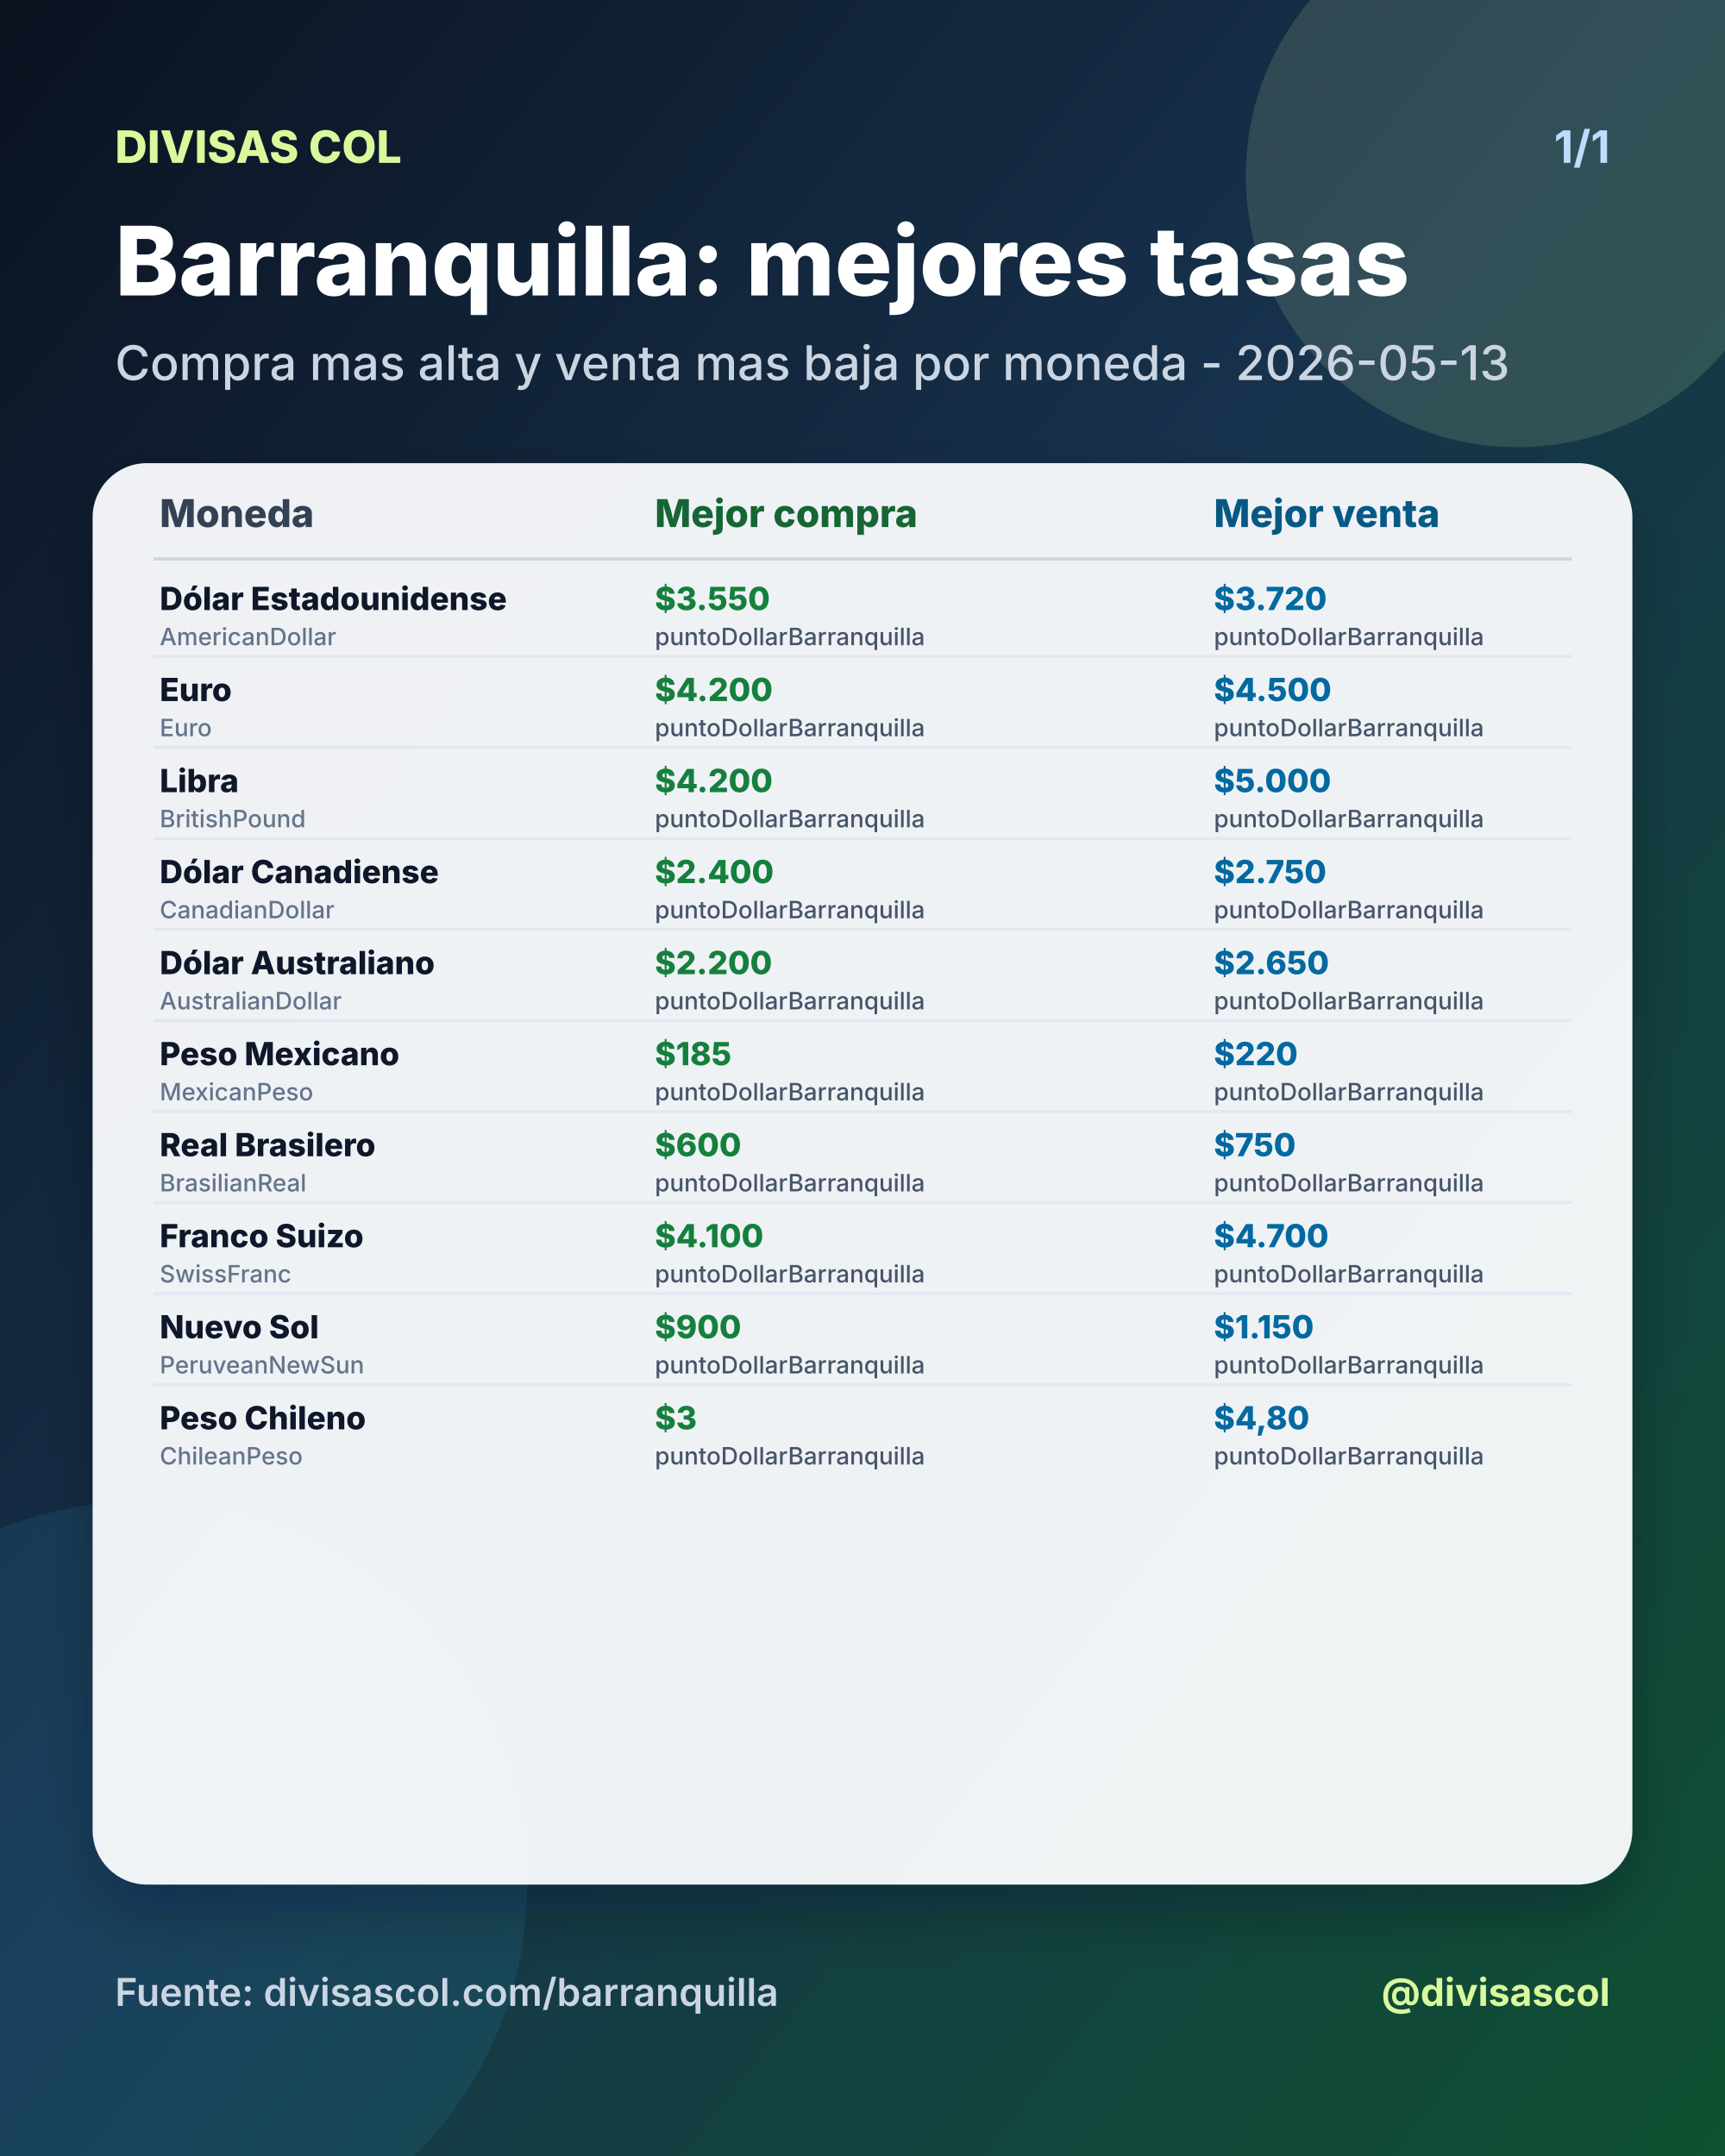
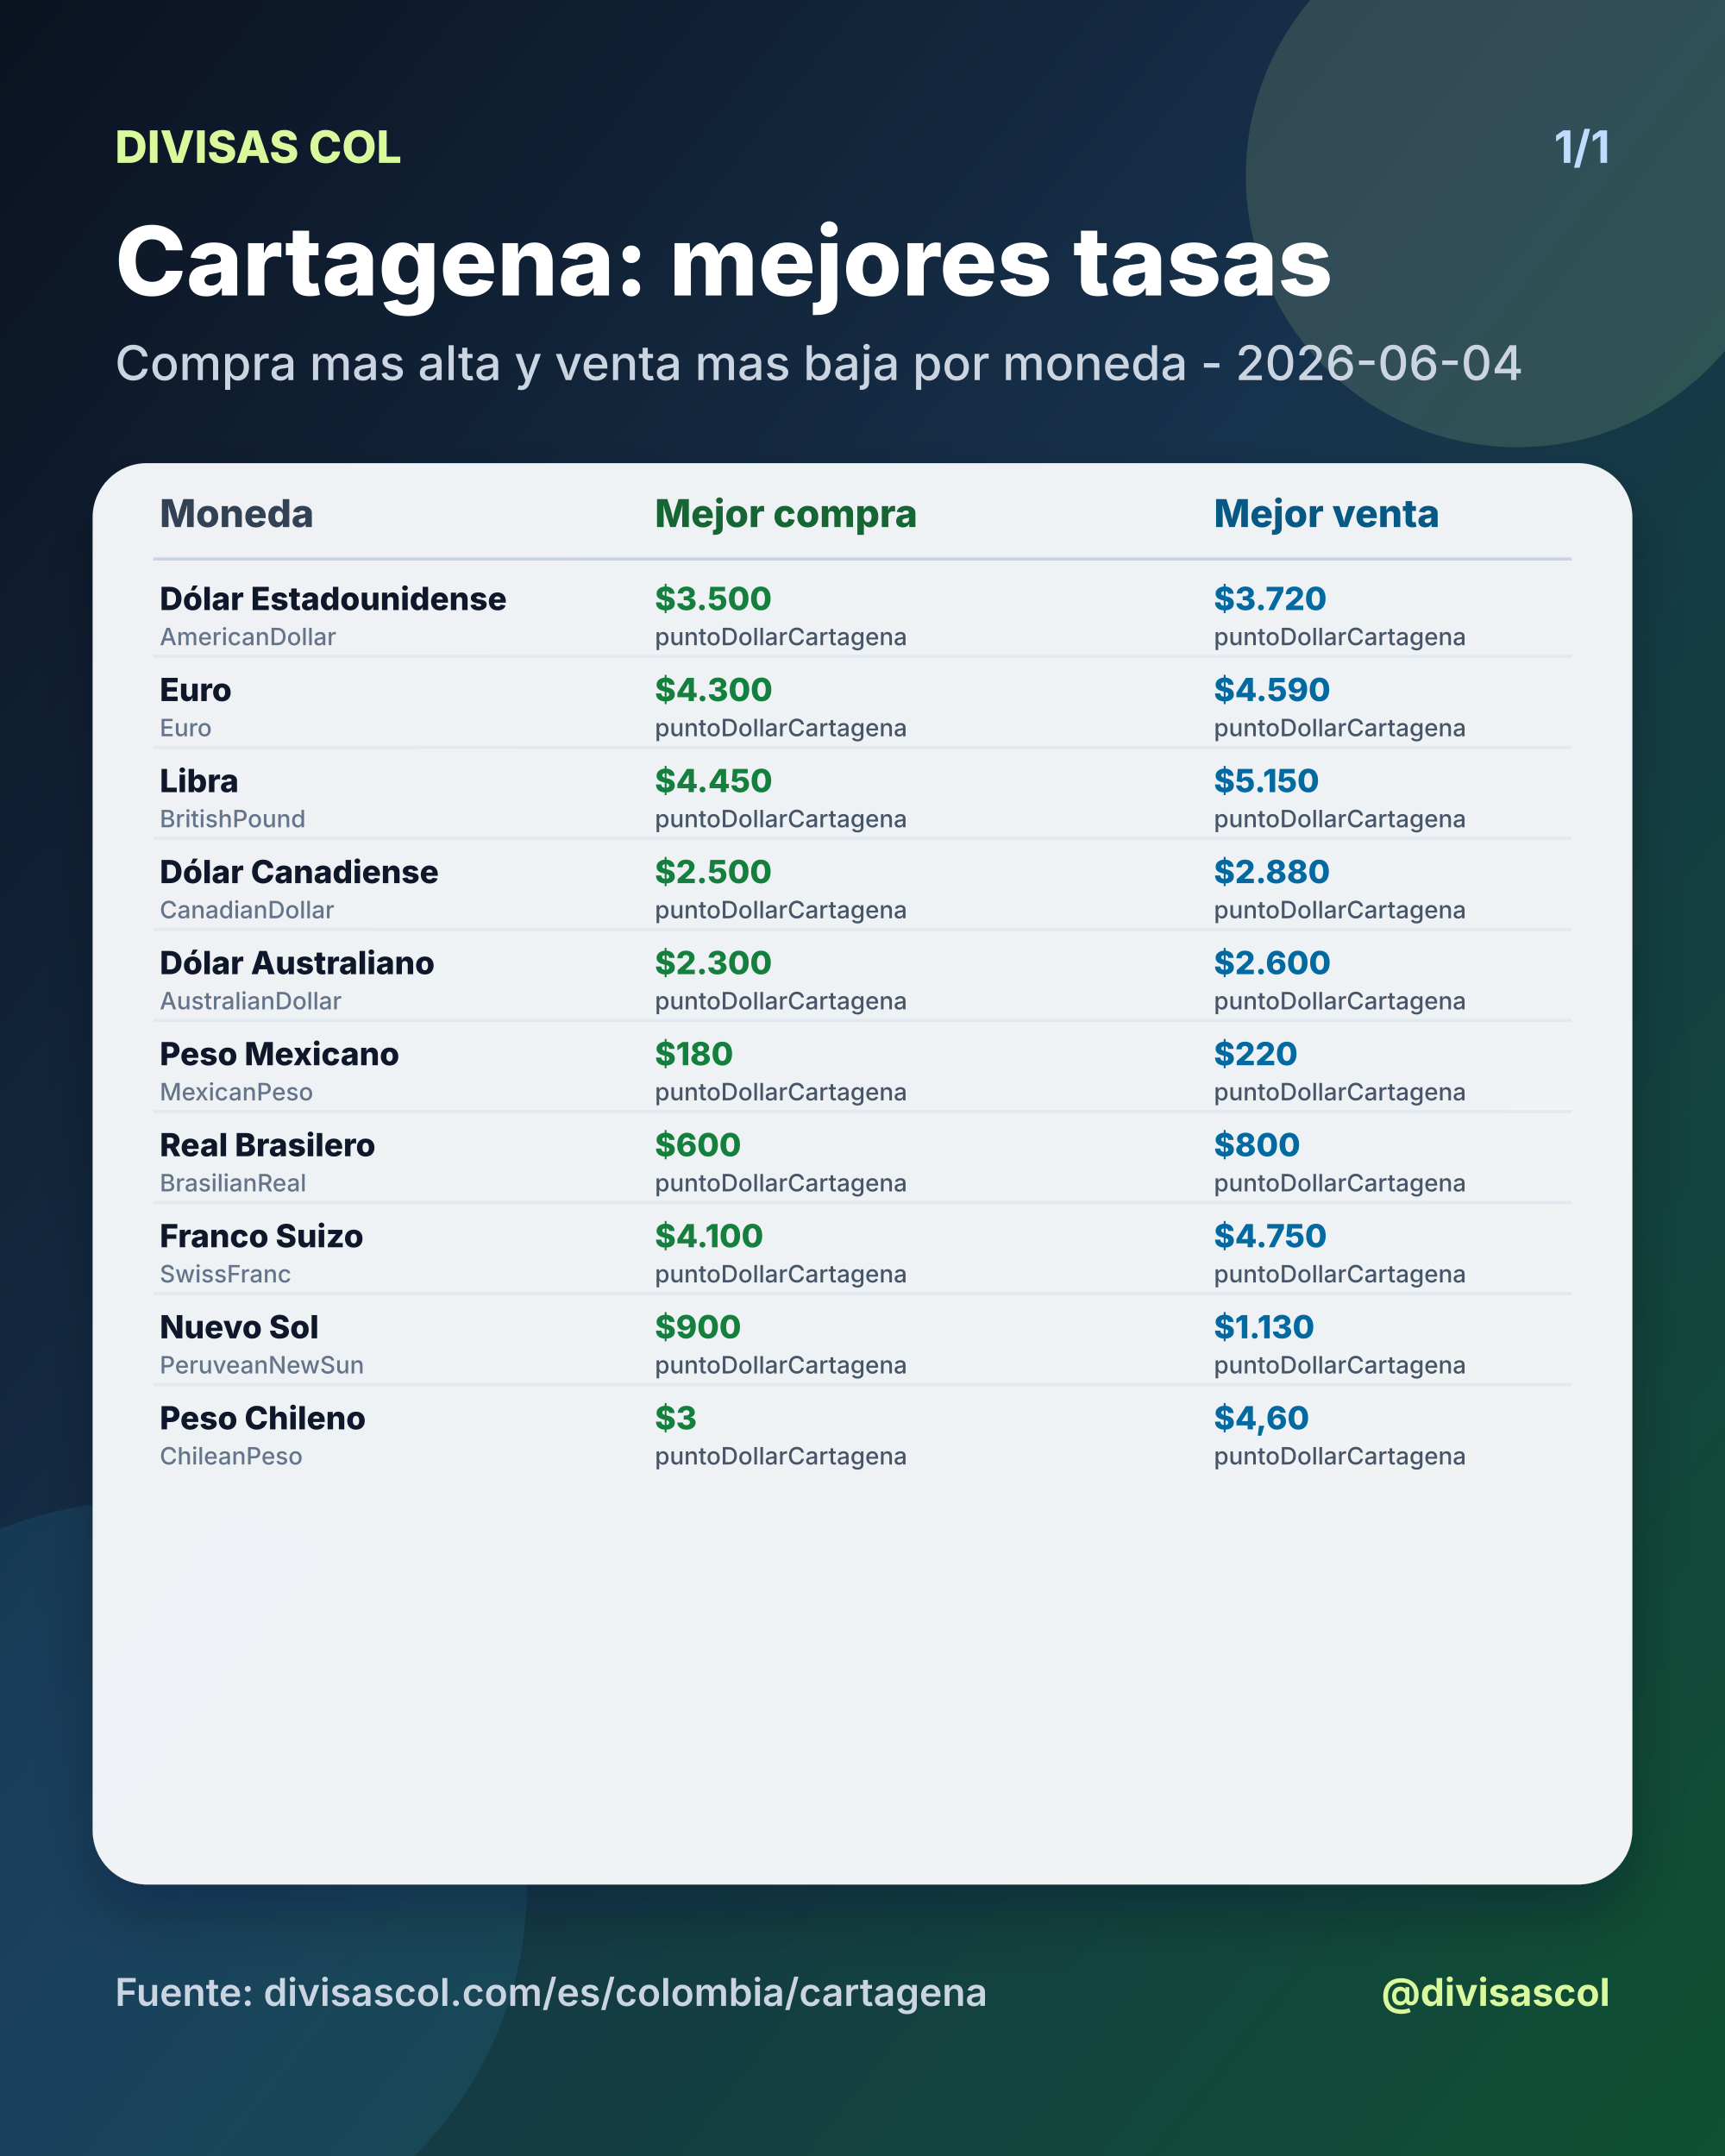
<svg xmlns="http://www.w3.org/2000/svg" width="1080" height="1350" viewBox="0 0 1080 1350">
  <defs>
    <linearGradient id="bg" x1="0" y1="0" x2="1" y2="1">
      <stop offset="0%" stop-color="#0b1220" />
      <stop offset="46%" stop-color="#17324d" />
      <stop offset="100%" stop-color="#0f5132" />
    </linearGradient>
    <filter id="shadow" x="-20%" y="-20%" width="140%" height="140%">
      <feDropShadow dx="0" dy="18" stdDeviation="18" flood-color="#020617" flood-opacity="0.28" />
    </filter>
  </defs>
  <rect width="1080" height="1350" fill="url(#bg)" />
  <circle cx="950" cy="110" r="170" fill="#d9f99d" opacity="0.14" />
  <circle cx="90" cy="1180" r="240" fill="#38bdf8" opacity="0.10" />
  <text x="72" y="102" fill="#d9f99d" font-size="28" font-family="Inter, Arial, sans-serif" font-weight="800" text-anchor="start">DIVISAS COL</text>
  <text x="1008" y="102" fill="#bfdbfe" font-size="28" font-family="Inter, Arial, sans-serif" font-weight="700" text-anchor="end">1/1</text>
-   <text x="72" y="185" fill="#ffffff" font-size="60" font-family="Inter, Arial, sans-serif" font-weight="800" text-anchor="start">Barranquilla: mejores tasas</text>
-   <text x="72" y="238" fill="#cbd5e1" font-size="30" font-family="Inter, Arial, sans-serif" font-weight="500" text-anchor="start">Compra mas alta y venta mas baja por moneda - 2026-05-13</text>
+   <text x="72" y="185" fill="#ffffff" font-size="60" font-family="Inter, Arial, sans-serif" font-weight="800" text-anchor="start">Cartagena: mejores tasas</text>
+   <text x="72" y="238" fill="#cbd5e1" font-size="30" font-family="Inter, Arial, sans-serif" font-weight="500" text-anchor="start">Compra mas alta y venta mas baja por moneda - 2026-06-04</text>
  <rect x="58" y="290" width="964" height="890" rx="34" fill="#f8fafc" opacity="0.96" filter="url(#shadow)" />
  <text x="100" y="330" fill="#334155" font-size="24" font-family="Inter, Arial, sans-serif" font-weight="800" text-anchor="start">Moneda</text>
  <text x="410" y="330" fill="#166534" font-size="24" font-family="Inter, Arial, sans-serif" font-weight="800" text-anchor="start">Mejor compra</text>
  <text x="760" y="330" fill="#075985" font-size="24" font-family="Inter, Arial, sans-serif" font-weight="800" text-anchor="start">Mejor venta</text>
  <line x1="96" y1="350" x2="984" y2="350" stroke="#cbd5e1" stroke-width="2" />
  <text x="100" y="382" fill="#0f172a" font-size="20" font-family="Inter, Arial, sans-serif" font-weight="800" text-anchor="start">Dólar Estadounidense</text>
  <text x="100" y="404" fill="#64748b" font-size="15" font-family="Inter, Arial, sans-serif" font-weight="500" text-anchor="start">AmericanDollar</text>
-   <text x="410" y="382" fill="#15803d" font-size="20" font-family="Inter, Arial, sans-serif" font-weight="800" text-anchor="start">$3.550</text>
-   <text x="410" y="404" fill="#475569" font-size="15" font-family="Inter, Arial, sans-serif" font-weight="500" text-anchor="start">puntoDollarBarranquilla</text>
+   <text x="410" y="382" fill="#15803d" font-size="20" font-family="Inter, Arial, sans-serif" font-weight="800" text-anchor="start">$3.500</text>
+   <text x="410" y="404" fill="#475569" font-size="15" font-family="Inter, Arial, sans-serif" font-weight="500" text-anchor="start">puntoDollarCartagena</text>
  <text x="760" y="382" fill="#0369a1" font-size="20" font-family="Inter, Arial, sans-serif" font-weight="800" text-anchor="start">$3.720</text>
-   <text x="760" y="404" fill="#475569" font-size="15" font-family="Inter, Arial, sans-serif" font-weight="500" text-anchor="start">puntoDollarBarranquilla</text>
+   <text x="760" y="404" fill="#475569" font-size="15" font-family="Inter, Arial, sans-serif" font-weight="500" text-anchor="start">puntoDollarCartagena</text>
  <line x1="96" y1="411" x2="984" y2="411" stroke="#e2e8f0" stroke-width="2" />
  <text x="100" y="439" fill="#0f172a" font-size="20" font-family="Inter, Arial, sans-serif" font-weight="800" text-anchor="start">Euro</text>
  <text x="100" y="461" fill="#64748b" font-size="15" font-family="Inter, Arial, sans-serif" font-weight="500" text-anchor="start">Euro</text>
-   <text x="410" y="439" fill="#15803d" font-size="20" font-family="Inter, Arial, sans-serif" font-weight="800" text-anchor="start">$4.200</text>
-   <text x="410" y="461" fill="#475569" font-size="15" font-family="Inter, Arial, sans-serif" font-weight="500" text-anchor="start">puntoDollarBarranquilla</text>
-   <text x="760" y="439" fill="#0369a1" font-size="20" font-family="Inter, Arial, sans-serif" font-weight="800" text-anchor="start">$4.500</text>
-   <text x="760" y="461" fill="#475569" font-size="15" font-family="Inter, Arial, sans-serif" font-weight="500" text-anchor="start">puntoDollarBarranquilla</text>
+   <text x="410" y="439" fill="#15803d" font-size="20" font-family="Inter, Arial, sans-serif" font-weight="800" text-anchor="start">$4.300</text>
+   <text x="410" y="461" fill="#475569" font-size="15" font-family="Inter, Arial, sans-serif" font-weight="500" text-anchor="start">puntoDollarCartagena</text>
+   <text x="760" y="439" fill="#0369a1" font-size="20" font-family="Inter, Arial, sans-serif" font-weight="800" text-anchor="start">$4.590</text>
+   <text x="760" y="461" fill="#475569" font-size="15" font-family="Inter, Arial, sans-serif" font-weight="500" text-anchor="start">puntoDollarCartagena</text>
  <line x1="96" y1="468" x2="984" y2="468" stroke="#e2e8f0" stroke-width="2" />
  <text x="100" y="496" fill="#0f172a" font-size="20" font-family="Inter, Arial, sans-serif" font-weight="800" text-anchor="start">Libra</text>
  <text x="100" y="518" fill="#64748b" font-size="15" font-family="Inter, Arial, sans-serif" font-weight="500" text-anchor="start">BritishPound</text>
-   <text x="410" y="496" fill="#15803d" font-size="20" font-family="Inter, Arial, sans-serif" font-weight="800" text-anchor="start">$4.200</text>
-   <text x="410" y="518" fill="#475569" font-size="15" font-family="Inter, Arial, sans-serif" font-weight="500" text-anchor="start">puntoDollarBarranquilla</text>
-   <text x="760" y="496" fill="#0369a1" font-size="20" font-family="Inter, Arial, sans-serif" font-weight="800" text-anchor="start">$5.000</text>
-   <text x="760" y="518" fill="#475569" font-size="15" font-family="Inter, Arial, sans-serif" font-weight="500" text-anchor="start">puntoDollarBarranquilla</text>
+   <text x="410" y="496" fill="#15803d" font-size="20" font-family="Inter, Arial, sans-serif" font-weight="800" text-anchor="start">$4.450</text>
+   <text x="410" y="518" fill="#475569" font-size="15" font-family="Inter, Arial, sans-serif" font-weight="500" text-anchor="start">puntoDollarCartagena</text>
+   <text x="760" y="496" fill="#0369a1" font-size="20" font-family="Inter, Arial, sans-serif" font-weight="800" text-anchor="start">$5.150</text>
+   <text x="760" y="518" fill="#475569" font-size="15" font-family="Inter, Arial, sans-serif" font-weight="500" text-anchor="start">puntoDollarCartagena</text>
  <line x1="96" y1="525" x2="984" y2="525" stroke="#e2e8f0" stroke-width="2" />
  <text x="100" y="553" fill="#0f172a" font-size="20" font-family="Inter, Arial, sans-serif" font-weight="800" text-anchor="start">Dólar Canadiense</text>
  <text x="100" y="575" fill="#64748b" font-size="15" font-family="Inter, Arial, sans-serif" font-weight="500" text-anchor="start">CanadianDollar</text>
-   <text x="410" y="553" fill="#15803d" font-size="20" font-family="Inter, Arial, sans-serif" font-weight="800" text-anchor="start">$2.400</text>
-   <text x="410" y="575" fill="#475569" font-size="15" font-family="Inter, Arial, sans-serif" font-weight="500" text-anchor="start">puntoDollarBarranquilla</text>
-   <text x="760" y="553" fill="#0369a1" font-size="20" font-family="Inter, Arial, sans-serif" font-weight="800" text-anchor="start">$2.750</text>
-   <text x="760" y="575" fill="#475569" font-size="15" font-family="Inter, Arial, sans-serif" font-weight="500" text-anchor="start">puntoDollarBarranquilla</text>
+   <text x="410" y="553" fill="#15803d" font-size="20" font-family="Inter, Arial, sans-serif" font-weight="800" text-anchor="start">$2.500</text>
+   <text x="410" y="575" fill="#475569" font-size="15" font-family="Inter, Arial, sans-serif" font-weight="500" text-anchor="start">puntoDollarCartagena</text>
+   <text x="760" y="553" fill="#0369a1" font-size="20" font-family="Inter, Arial, sans-serif" font-weight="800" text-anchor="start">$2.880</text>
+   <text x="760" y="575" fill="#475569" font-size="15" font-family="Inter, Arial, sans-serif" font-weight="500" text-anchor="start">puntoDollarCartagena</text>
  <line x1="96" y1="582" x2="984" y2="582" stroke="#e2e8f0" stroke-width="2" />
  <text x="100" y="610" fill="#0f172a" font-size="20" font-family="Inter, Arial, sans-serif" font-weight="800" text-anchor="start">Dólar Australiano</text>
  <text x="100" y="632" fill="#64748b" font-size="15" font-family="Inter, Arial, sans-serif" font-weight="500" text-anchor="start">AustralianDollar</text>
-   <text x="410" y="610" fill="#15803d" font-size="20" font-family="Inter, Arial, sans-serif" font-weight="800" text-anchor="start">$2.200</text>
-   <text x="410" y="632" fill="#475569" font-size="15" font-family="Inter, Arial, sans-serif" font-weight="500" text-anchor="start">puntoDollarBarranquilla</text>
-   <text x="760" y="610" fill="#0369a1" font-size="20" font-family="Inter, Arial, sans-serif" font-weight="800" text-anchor="start">$2.650</text>
-   <text x="760" y="632" fill="#475569" font-size="15" font-family="Inter, Arial, sans-serif" font-weight="500" text-anchor="start">puntoDollarBarranquilla</text>
+   <text x="410" y="610" fill="#15803d" font-size="20" font-family="Inter, Arial, sans-serif" font-weight="800" text-anchor="start">$2.300</text>
+   <text x="410" y="632" fill="#475569" font-size="15" font-family="Inter, Arial, sans-serif" font-weight="500" text-anchor="start">puntoDollarCartagena</text>
+   <text x="760" y="610" fill="#0369a1" font-size="20" font-family="Inter, Arial, sans-serif" font-weight="800" text-anchor="start">$2.600</text>
+   <text x="760" y="632" fill="#475569" font-size="15" font-family="Inter, Arial, sans-serif" font-weight="500" text-anchor="start">puntoDollarCartagena</text>
  <line x1="96" y1="639" x2="984" y2="639" stroke="#e2e8f0" stroke-width="2" />
  <text x="100" y="667" fill="#0f172a" font-size="20" font-family="Inter, Arial, sans-serif" font-weight="800" text-anchor="start">Peso Mexicano</text>
  <text x="100" y="689" fill="#64748b" font-size="15" font-family="Inter, Arial, sans-serif" font-weight="500" text-anchor="start">MexicanPeso</text>
-   <text x="410" y="667" fill="#15803d" font-size="20" font-family="Inter, Arial, sans-serif" font-weight="800" text-anchor="start">$185</text>
-   <text x="410" y="689" fill="#475569" font-size="15" font-family="Inter, Arial, sans-serif" font-weight="500" text-anchor="start">puntoDollarBarranquilla</text>
+   <text x="410" y="667" fill="#15803d" font-size="20" font-family="Inter, Arial, sans-serif" font-weight="800" text-anchor="start">$180</text>
+   <text x="410" y="689" fill="#475569" font-size="15" font-family="Inter, Arial, sans-serif" font-weight="500" text-anchor="start">puntoDollarCartagena</text>
  <text x="760" y="667" fill="#0369a1" font-size="20" font-family="Inter, Arial, sans-serif" font-weight="800" text-anchor="start">$220</text>
-   <text x="760" y="689" fill="#475569" font-size="15" font-family="Inter, Arial, sans-serif" font-weight="500" text-anchor="start">puntoDollarBarranquilla</text>
+   <text x="760" y="689" fill="#475569" font-size="15" font-family="Inter, Arial, sans-serif" font-weight="500" text-anchor="start">puntoDollarCartagena</text>
  <line x1="96" y1="696" x2="984" y2="696" stroke="#e2e8f0" stroke-width="2" />
  <text x="100" y="724" fill="#0f172a" font-size="20" font-family="Inter, Arial, sans-serif" font-weight="800" text-anchor="start">Real Brasilero</text>
  <text x="100" y="746" fill="#64748b" font-size="15" font-family="Inter, Arial, sans-serif" font-weight="500" text-anchor="start">BrasilianReal</text>
  <text x="410" y="724" fill="#15803d" font-size="20" font-family="Inter, Arial, sans-serif" font-weight="800" text-anchor="start">$600</text>
-   <text x="410" y="746" fill="#475569" font-size="15" font-family="Inter, Arial, sans-serif" font-weight="500" text-anchor="start">puntoDollarBarranquilla</text>
-   <text x="760" y="724" fill="#0369a1" font-size="20" font-family="Inter, Arial, sans-serif" font-weight="800" text-anchor="start">$750</text>
-   <text x="760" y="746" fill="#475569" font-size="15" font-family="Inter, Arial, sans-serif" font-weight="500" text-anchor="start">puntoDollarBarranquilla</text>
+   <text x="410" y="746" fill="#475569" font-size="15" font-family="Inter, Arial, sans-serif" font-weight="500" text-anchor="start">puntoDollarCartagena</text>
+   <text x="760" y="724" fill="#0369a1" font-size="20" font-family="Inter, Arial, sans-serif" font-weight="800" text-anchor="start">$800</text>
+   <text x="760" y="746" fill="#475569" font-size="15" font-family="Inter, Arial, sans-serif" font-weight="500" text-anchor="start">puntoDollarCartagena</text>
  <line x1="96" y1="753" x2="984" y2="753" stroke="#e2e8f0" stroke-width="2" />
  <text x="100" y="781" fill="#0f172a" font-size="20" font-family="Inter, Arial, sans-serif" font-weight="800" text-anchor="start">Franco Suizo</text>
  <text x="100" y="803" fill="#64748b" font-size="15" font-family="Inter, Arial, sans-serif" font-weight="500" text-anchor="start">SwissFranc</text>
  <text x="410" y="781" fill="#15803d" font-size="20" font-family="Inter, Arial, sans-serif" font-weight="800" text-anchor="start">$4.100</text>
-   <text x="410" y="803" fill="#475569" font-size="15" font-family="Inter, Arial, sans-serif" font-weight="500" text-anchor="start">puntoDollarBarranquilla</text>
-   <text x="760" y="781" fill="#0369a1" font-size="20" font-family="Inter, Arial, sans-serif" font-weight="800" text-anchor="start">$4.700</text>
-   <text x="760" y="803" fill="#475569" font-size="15" font-family="Inter, Arial, sans-serif" font-weight="500" text-anchor="start">puntoDollarBarranquilla</text>
+   <text x="410" y="803" fill="#475569" font-size="15" font-family="Inter, Arial, sans-serif" font-weight="500" text-anchor="start">puntoDollarCartagena</text>
+   <text x="760" y="781" fill="#0369a1" font-size="20" font-family="Inter, Arial, sans-serif" font-weight="800" text-anchor="start">$4.750</text>
+   <text x="760" y="803" fill="#475569" font-size="15" font-family="Inter, Arial, sans-serif" font-weight="500" text-anchor="start">puntoDollarCartagena</text>
  <line x1="96" y1="810" x2="984" y2="810" stroke="#e2e8f0" stroke-width="2" />
  <text x="100" y="838" fill="#0f172a" font-size="20" font-family="Inter, Arial, sans-serif" font-weight="800" text-anchor="start">Nuevo Sol</text>
  <text x="100" y="860" fill="#64748b" font-size="15" font-family="Inter, Arial, sans-serif" font-weight="500" text-anchor="start">PeruveanNewSun</text>
  <text x="410" y="838" fill="#15803d" font-size="20" font-family="Inter, Arial, sans-serif" font-weight="800" text-anchor="start">$900</text>
-   <text x="410" y="860" fill="#475569" font-size="15" font-family="Inter, Arial, sans-serif" font-weight="500" text-anchor="start">puntoDollarBarranquilla</text>
-   <text x="760" y="838" fill="#0369a1" font-size="20" font-family="Inter, Arial, sans-serif" font-weight="800" text-anchor="start">$1.150</text>
-   <text x="760" y="860" fill="#475569" font-size="15" font-family="Inter, Arial, sans-serif" font-weight="500" text-anchor="start">puntoDollarBarranquilla</text>
+   <text x="410" y="860" fill="#475569" font-size="15" font-family="Inter, Arial, sans-serif" font-weight="500" text-anchor="start">puntoDollarCartagena</text>
+   <text x="760" y="838" fill="#0369a1" font-size="20" font-family="Inter, Arial, sans-serif" font-weight="800" text-anchor="start">$1.130</text>
+   <text x="760" y="860" fill="#475569" font-size="15" font-family="Inter, Arial, sans-serif" font-weight="500" text-anchor="start">puntoDollarCartagena</text>
  <line x1="96" y1="867" x2="984" y2="867" stroke="#e2e8f0" stroke-width="2" />
  <text x="100" y="895" fill="#0f172a" font-size="20" font-family="Inter, Arial, sans-serif" font-weight="800" text-anchor="start">Peso Chileno</text>
  <text x="100" y="917" fill="#64748b" font-size="15" font-family="Inter, Arial, sans-serif" font-weight="500" text-anchor="start">ChileanPeso</text>
  <text x="410" y="895" fill="#15803d" font-size="20" font-family="Inter, Arial, sans-serif" font-weight="800" text-anchor="start">$3</text>
-   <text x="410" y="917" fill="#475569" font-size="15" font-family="Inter, Arial, sans-serif" font-weight="500" text-anchor="start">puntoDollarBarranquilla</text>
-   <text x="760" y="895" fill="#0369a1" font-size="20" font-family="Inter, Arial, sans-serif" font-weight="800" text-anchor="start">$4,80</text>
-   <text x="760" y="917" fill="#475569" font-size="15" font-family="Inter, Arial, sans-serif" font-weight="500" text-anchor="start">puntoDollarBarranquilla</text>
-   <text x="72" y="1256" fill="#cbd5e1" font-size="24" font-family="Inter, Arial, sans-serif" font-weight="600" text-anchor="start">Fuente: divisascol.com/barranquilla</text>
+   <text x="410" y="917" fill="#475569" font-size="15" font-family="Inter, Arial, sans-serif" font-weight="500" text-anchor="start">puntoDollarCartagena</text>
+   <text x="760" y="895" fill="#0369a1" font-size="20" font-family="Inter, Arial, sans-serif" font-weight="800" text-anchor="start">$4,60</text>
+   <text x="760" y="917" fill="#475569" font-size="15" font-family="Inter, Arial, sans-serif" font-weight="500" text-anchor="start">puntoDollarCartagena</text>
+   <text x="72" y="1256" fill="#cbd5e1" font-size="24" font-family="Inter, Arial, sans-serif" font-weight="600" text-anchor="start">Fuente: divisascol.com/es/colombia/cartagena</text>
  <text x="1008" y="1256" fill="#d9f99d" font-size="24" font-family="Inter, Arial, sans-serif" font-weight="700" text-anchor="end">@divisascol</text>
</svg>
